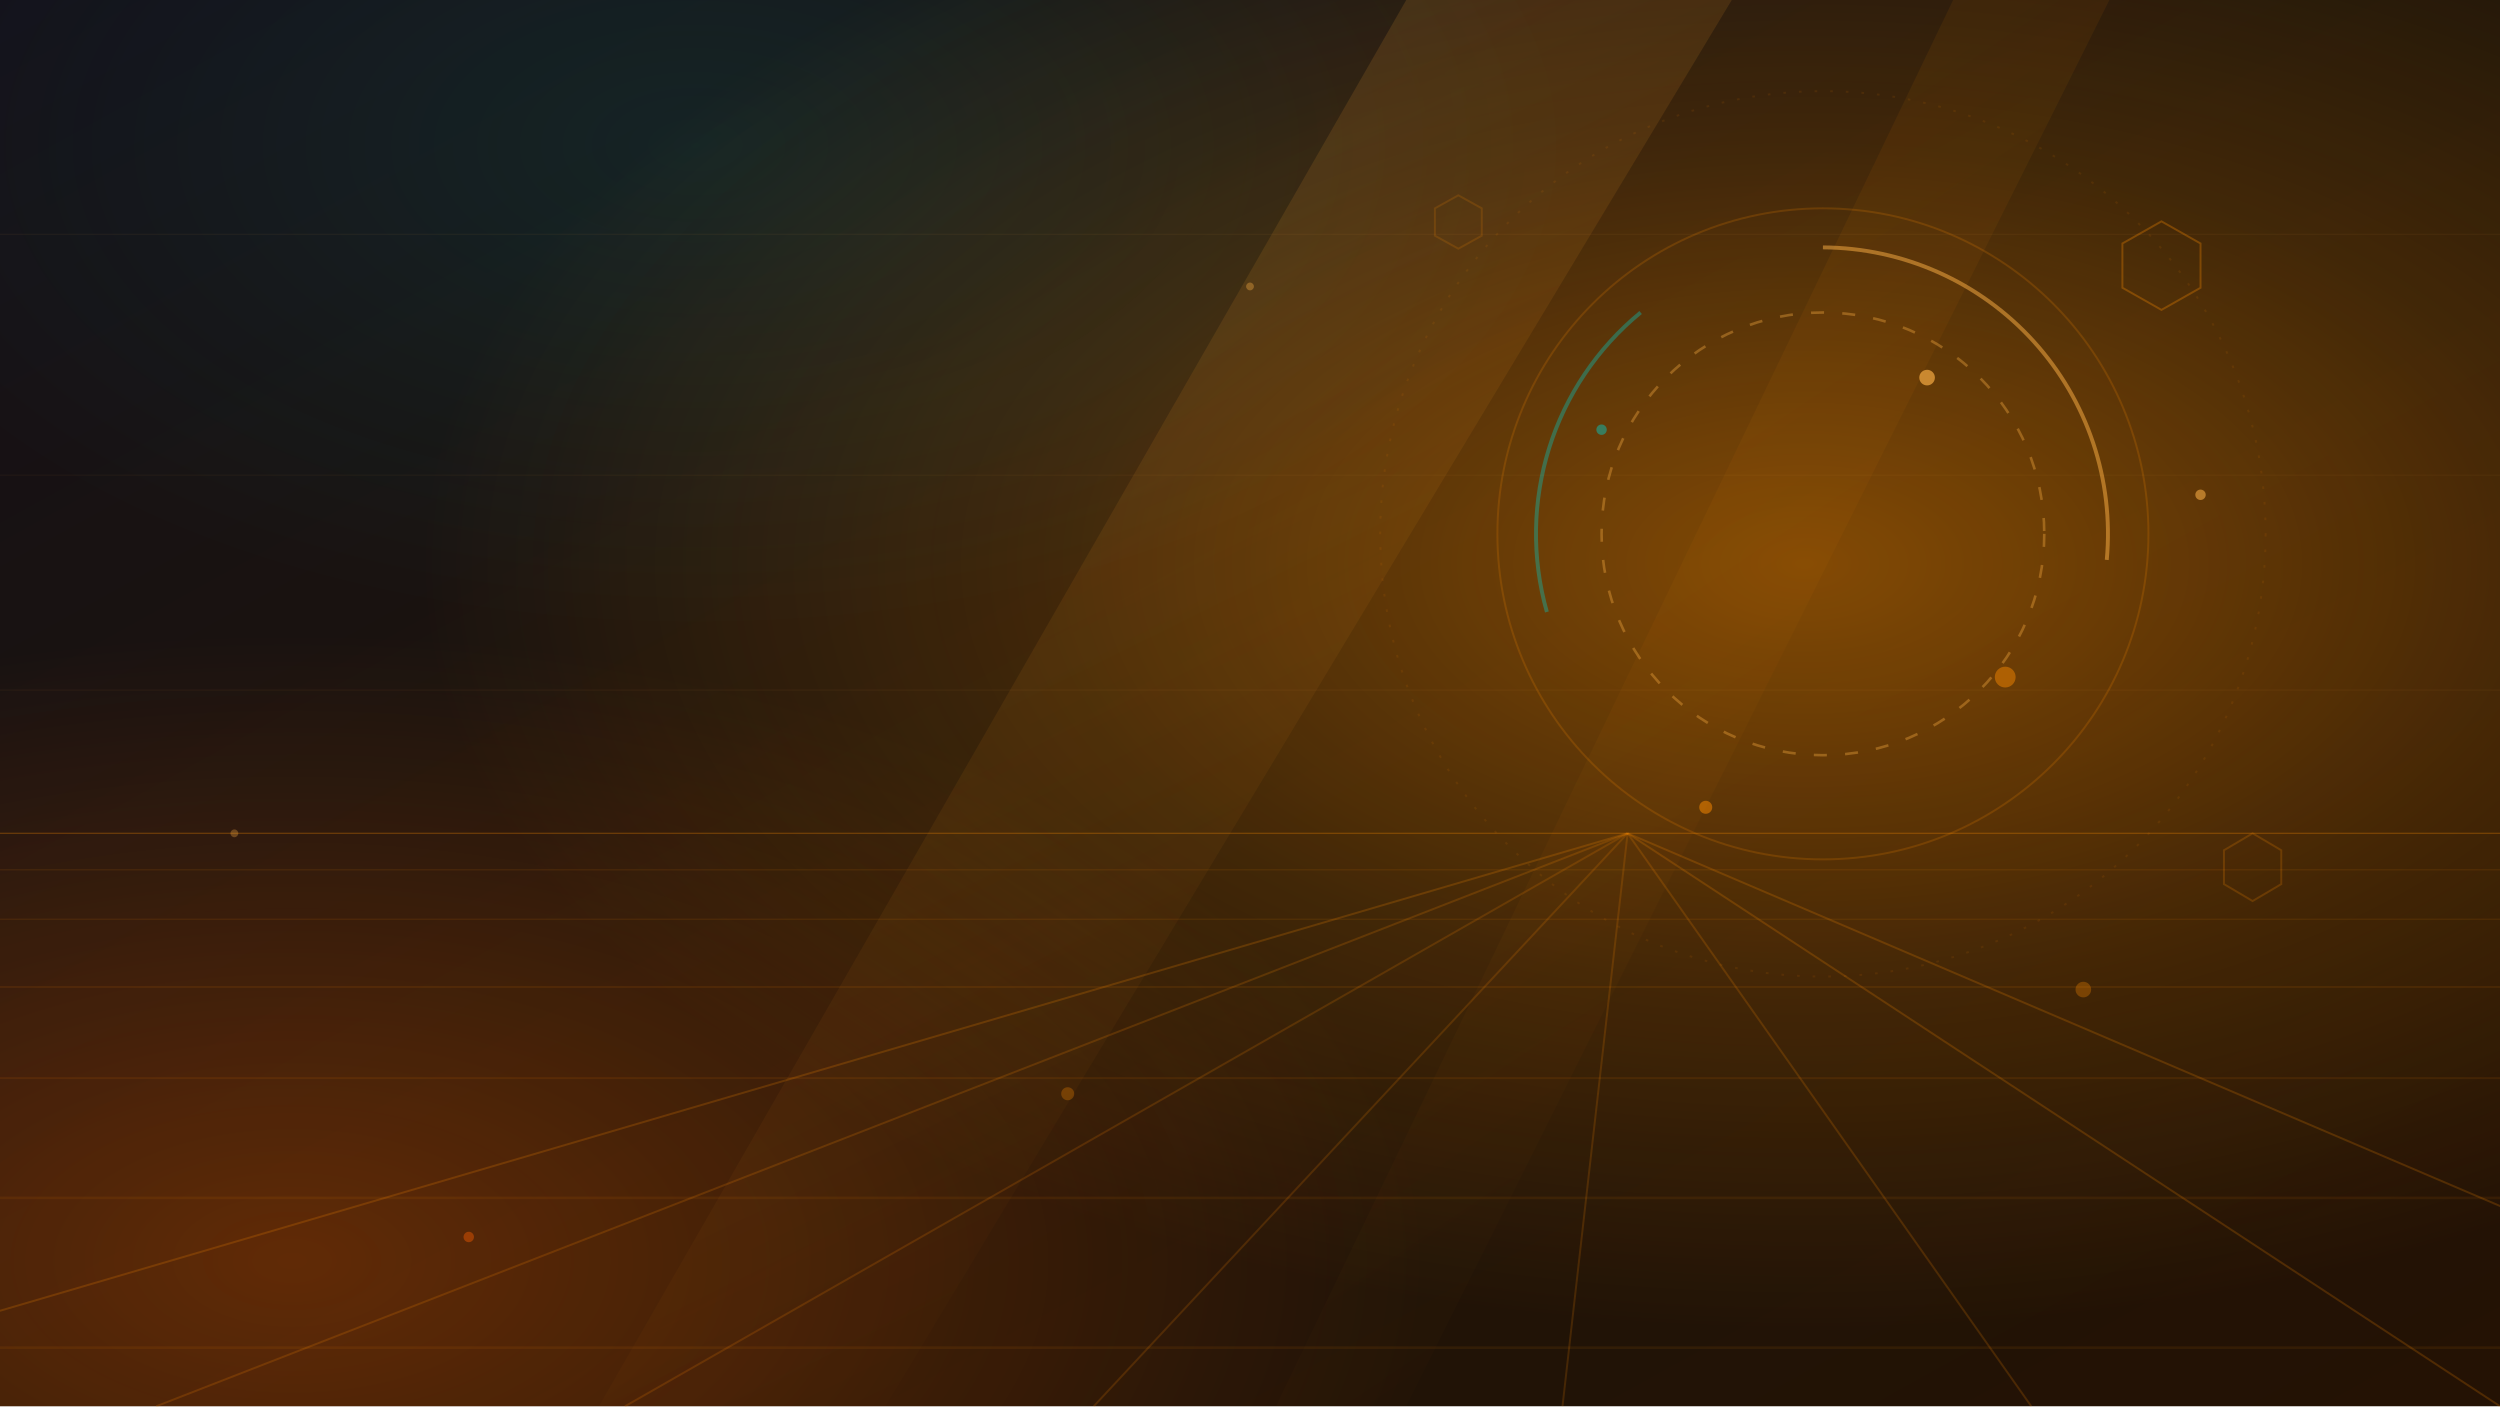
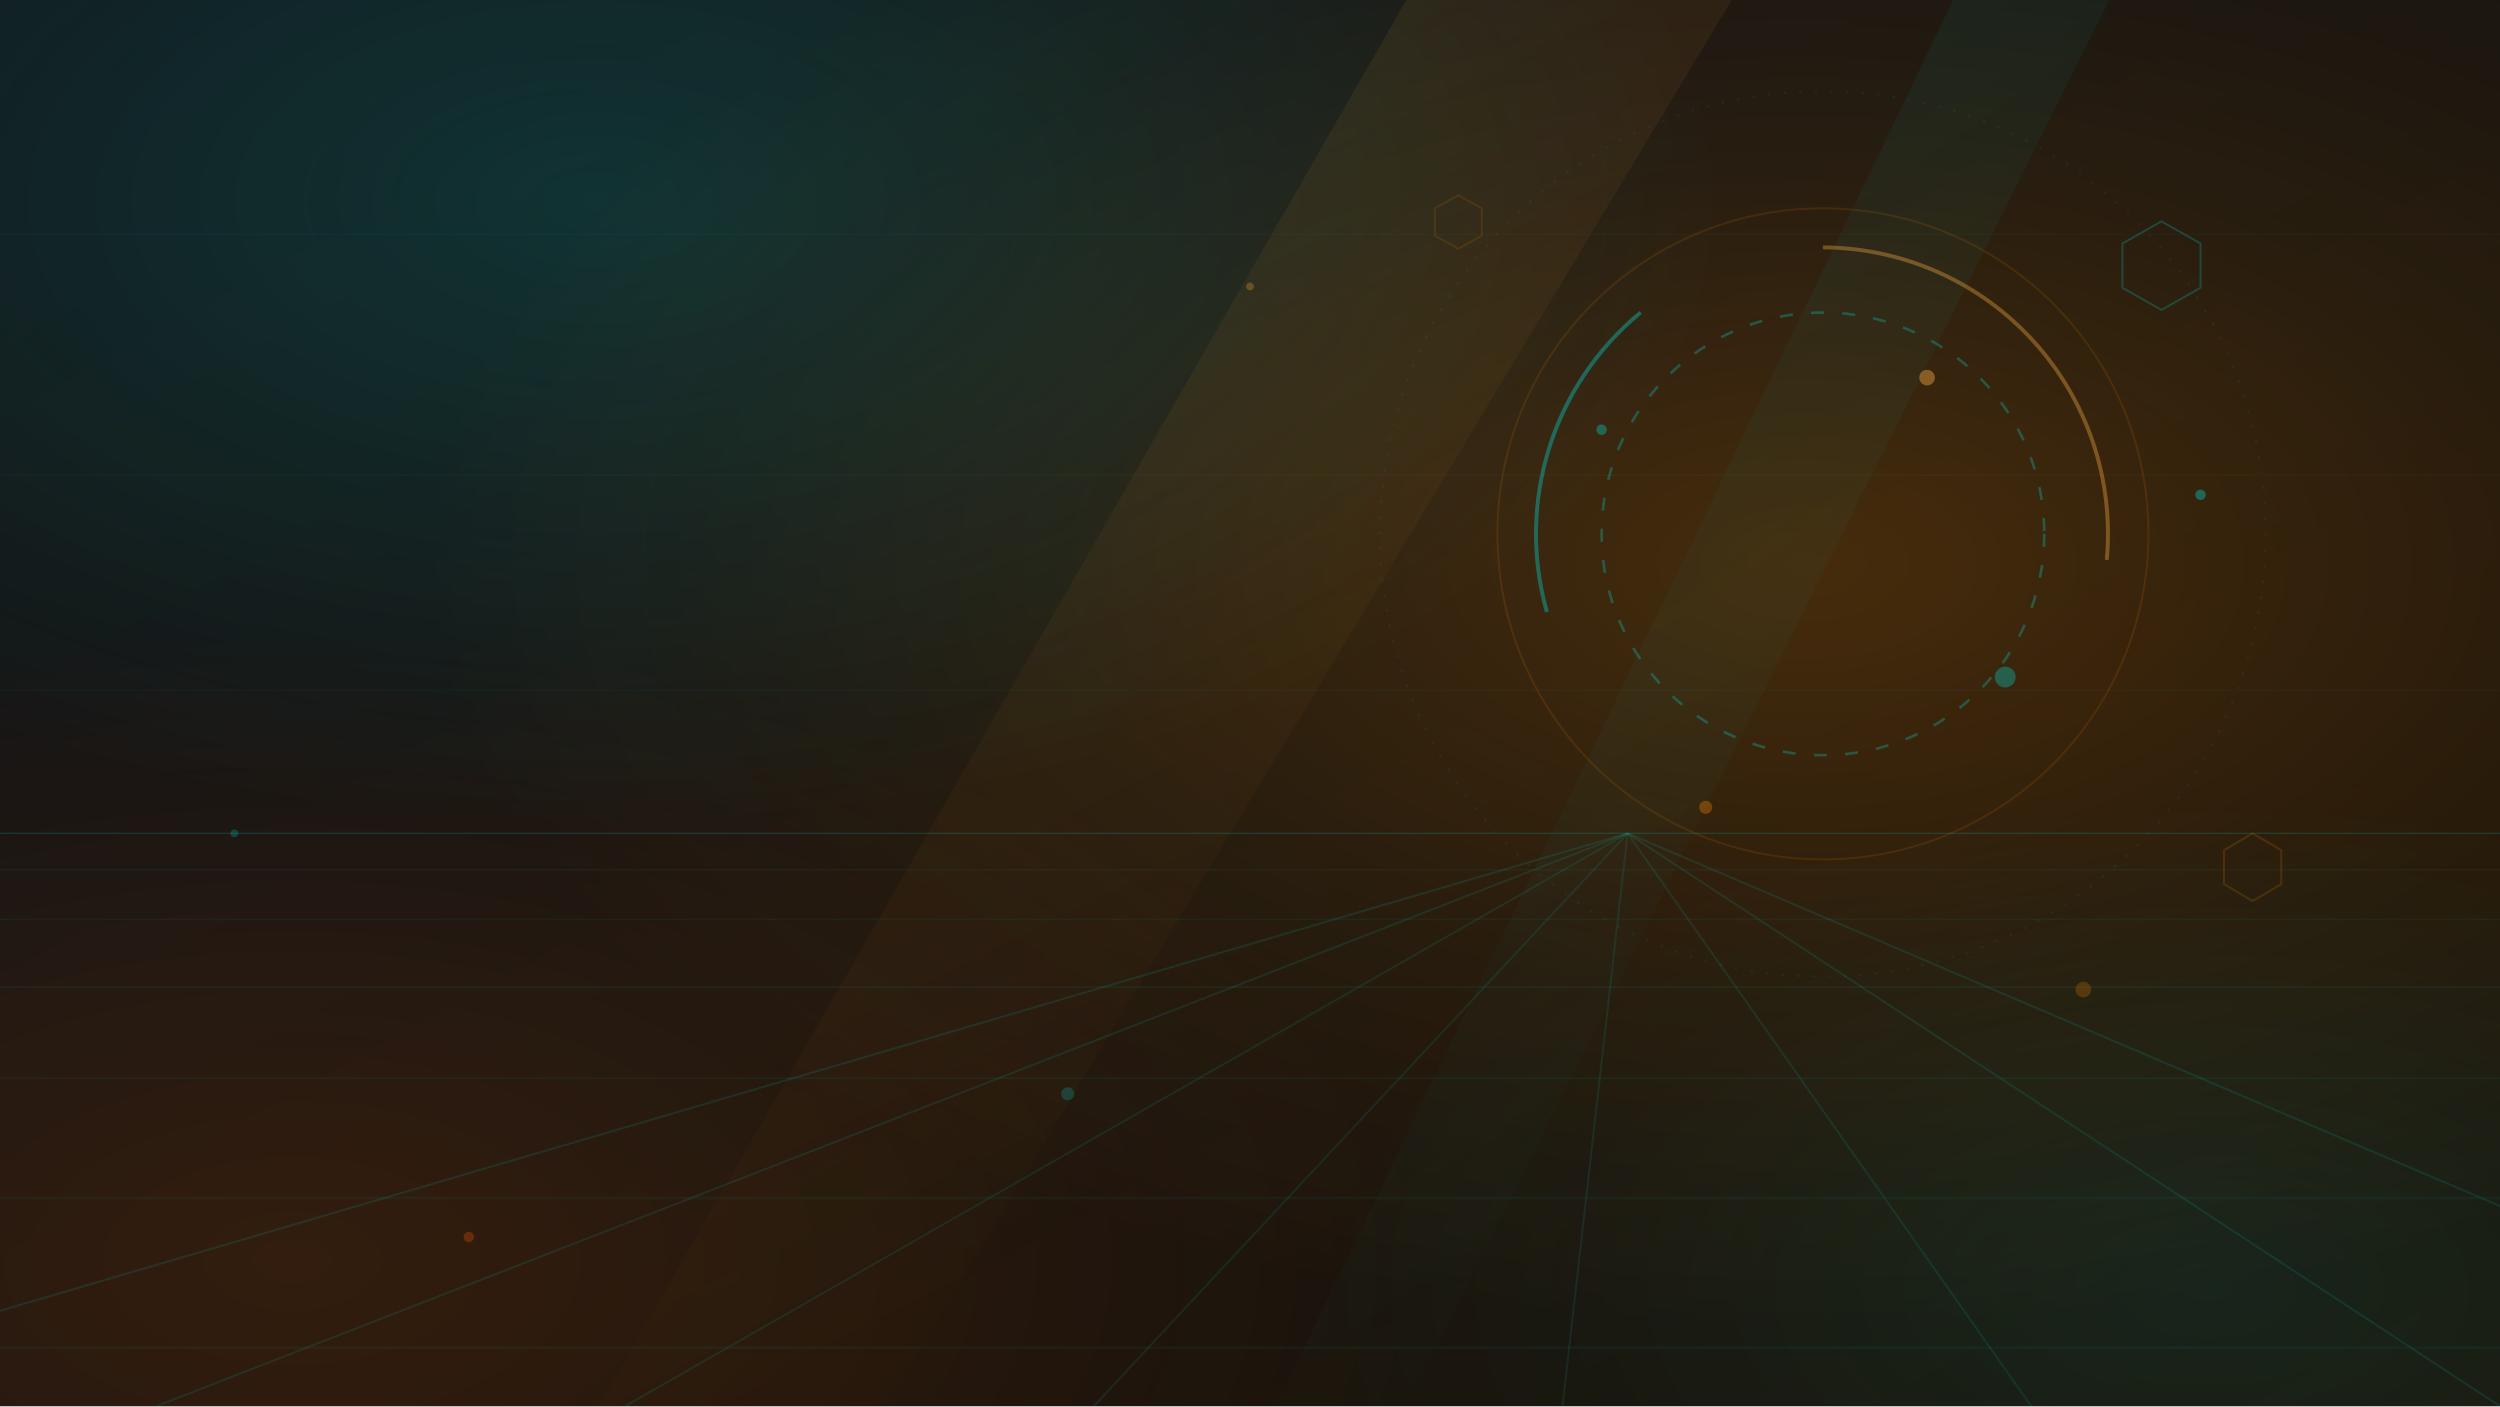
<svg xmlns="http://www.w3.org/2000/svg" width="1920" height="1080" viewBox="0 0 1920 1080" fill="none">
  <defs>
    <linearGradient id="bg" x1="0" y1="0" x2="1" y2="1">
-       <stop offset="0%" stop-color="#141019" />
-       <stop offset="50%" stop-color="#1d1409" />
-       <stop offset="100%" stop-color="#241204" />
+       <stop offset="0%" stop-color="#12151a" />
+       <stop offset="50%" stop-color="#171410" />
+       <stop offset="100%" stop-color="#1c1207" />
    </linearGradient>
    <radialGradient id="glowOrange" cx="72%" cy="40%" r="55%">
-       <stop offset="0%" stop-color="#ff8c00" stop-opacity="0.45" />
-       <stop offset="55%" stop-color="#ff8c00" stop-opacity="0.16" />
+       <stop offset="0%" stop-color="#ff8c00" stop-opacity="0.20" />
+       <stop offset="55%" stop-color="#ff8c00" stop-opacity="0.07" />
      <stop offset="100%" stop-color="#ff8c00" stop-opacity="0" />
    </radialGradient>
    <radialGradient id="glowEmber" cx="12%" cy="90%" r="45%">
-       <stop offset="0%" stop-color="#ff5f00" stop-opacity="0.30" />
+       <stop offset="0%" stop-color="#ff5f00" stop-opacity="0.12" />
      <stop offset="100%" stop-color="#ff5f00" stop-opacity="0" />
    </radialGradient>
-     <radialGradient id="glowTeal" cx="28%" cy="10%" r="35%">
+     <radialGradient id="glowTeal" cx="24%" cy="14%" r="45%">
+       <stop offset="0%" stop-color="#00cec8" stop-opacity="0.16" />
+       <stop offset="100%" stop-color="#00cec8" stop-opacity="0" />
+     </radialGradient>
+     <radialGradient id="glowTealLow" cx="88%" cy="92%" r="35%">
      <stop offset="0%" stop-color="#00cec8" stop-opacity="0.10" />
      <stop offset="100%" stop-color="#00cec8" stop-opacity="0" />
    </radialGradient>
-     <linearGradient id="beam" x1="0" y1="0" x2="0.4" y2="1">
-       <stop offset="0%" stop-color="#ffb347" stop-opacity="0.18" />
+     <linearGradient id="beamOrange" x1="0" y1="0" x2="0.4" y2="1">
+       <stop offset="0%" stop-color="#ffb347" stop-opacity="0.10" />
      <stop offset="100%" stop-color="#ff8c00" stop-opacity="0" />
    </linearGradient>
-     <linearGradient id="beam2" x1="0" y1="0" x2="0.4" y2="1">
-       <stop offset="0%" stop-color="#ff8c00" stop-opacity="0.10" />
-       <stop offset="100%" stop-color="#ff8c00" stop-opacity="0" />
+     <linearGradient id="beamTeal" x1="0" y1="0" x2="0.4" y2="1">
+       <stop offset="0%" stop-color="#00cec8" stop-opacity="0.08" />
+       <stop offset="100%" stop-color="#00cec8" stop-opacity="0" />
    </linearGradient>
  </defs>
  <rect width="1920" height="1080" fill="url(#bg)" />
  <rect width="1920" height="1080" fill="url(#glowOrange)" />
  <rect width="1920" height="1080" fill="url(#glowEmber)" />
  <rect width="1920" height="1080" fill="url(#glowTeal)" />
-   <polygon points="1080,0 1330,0 680,1080 460,1080" fill="url(#beam)" />
-   <polygon points="1500,0 1620,0 1080,1080 980,1080" fill="url(#beam2)" />
-   <g stroke="#ff8c00">
-     <path d="M-250 1080 L1250 640" stroke-opacity="0.20" stroke-width="1.5" />
-     <path d="M120 1080 L1250 640" stroke-opacity="0.18" stroke-width="1.5" />
-     <path d="M480 1080 L1250 640" stroke-opacity="0.17" stroke-width="1.5" />
-     <path d="M840 1080 L1250 640" stroke-opacity="0.17" stroke-width="1.5" />
-     <path d="M1200 1080 L1250 640" stroke-opacity="0.17" stroke-width="1.5" />
-     <path d="M1560 1080 L1250 640" stroke-opacity="0.18" stroke-width="1.5" />
-     <path d="M1920 1080 L1250 640" stroke-opacity="0.20" stroke-width="1.5" />
-     <path d="M2280 1080 L1250 640" stroke-opacity="0.20" stroke-width="1.5" />
-     <line x1="0" y1="640" x2="1920" y2="640" stroke-opacity="0.28" stroke-width="1" />
-     <line x1="0" y1="668" x2="1920" y2="668" stroke-opacity="0.10" stroke-width="1" />
-     <line x1="0" y1="706" x2="1920" y2="706" stroke-opacity="0.10" stroke-width="1" />
-     <line x1="0" y1="758" x2="1920" y2="758" stroke-opacity="0.09" stroke-width="1.5" />
-     <line x1="0" y1="828" x2="1920" y2="828" stroke-opacity="0.09" stroke-width="1.5" />
-     <line x1="0" y1="920" x2="1920" y2="920" stroke-opacity="0.08" stroke-width="2" />
-     <line x1="0" y1="1035" x2="1920" y2="1035" stroke-opacity="0.08" stroke-width="2" />
+   <rect width="1920" height="1080" fill="url(#glowTealLow)" />
+   <polygon points="1080,0 1330,0 680,1080 460,1080" fill="url(#beamOrange)" />
+   <polygon points="1500,0 1620,0 1080,1080 980,1080" fill="url(#beamTeal)" />
+   <g stroke="#00cec8">
+     <path d="M-250 1080 L1250 640" stroke-opacity="0.13" stroke-width="1.5" />
+     <path d="M120 1080 L1250 640" stroke-opacity="0.12" stroke-width="1.5" />
+     <path d="M480 1080 L1250 640" stroke-opacity="0.11" stroke-width="1.5" />
+     <path d="M840 1080 L1250 640" stroke-opacity="0.11" stroke-width="1.5" />
+     <path d="M1200 1080 L1250 640" stroke-opacity="0.11" stroke-width="1.5" />
+     <path d="M1560 1080 L1250 640" stroke-opacity="0.12" stroke-width="1.5" />
+     <path d="M1920 1080 L1250 640" stroke-opacity="0.13" stroke-width="1.5" />
+     <path d="M2280 1080 L1250 640" stroke-opacity="0.13" stroke-width="1.5" />
+     <line x1="0" y1="640" x2="1920" y2="640" stroke-opacity="0.18" stroke-width="1" />
+     <line x1="0" y1="668" x2="1920" y2="668" stroke-opacity="0.07" stroke-width="1" />
+     <line x1="0" y1="706" x2="1920" y2="706" stroke-opacity="0.07" stroke-width="1" />
+     <line x1="0" y1="758" x2="1920" y2="758" stroke-opacity="0.06" stroke-width="1.5" />
+     <line x1="0" y1="828" x2="1920" y2="828" stroke-opacity="0.06" stroke-width="1.5" />
+     <line x1="0" y1="920" x2="1920" y2="920" stroke-opacity="0.05" stroke-width="2" />
+     <line x1="0" y1="1035" x2="1920" y2="1035" stroke-opacity="0.05" stroke-width="2" />
  </g>
  <g fill="none">
-     <circle cx="1400" cy="410" r="170" stroke="#ffb347" stroke-opacity="0.35" stroke-width="2" stroke-dasharray="10 14" />
-     <circle cx="1400" cy="410" r="250" stroke="#ff8c00" stroke-opacity="0.18" stroke-width="1.5" />
-     <circle cx="1400" cy="410" r="340" stroke="#ff8c00" stroke-opacity="0.09" stroke-width="1.5" stroke-dasharray="2 10" />
-     <path d="M1400 190 A220 220 0 0 1 1618 430" stroke="#ffb347" stroke-opacity="0.5" stroke-width="3" />
-     <path d="M1188 470 A220 220 0 0 1 1260 240" stroke="#00cec8" stroke-opacity="0.35" stroke-width="3" />
+     <circle cx="1400" cy="410" r="170" stroke="#00cec8" stroke-opacity="0.30" stroke-width="2" stroke-dasharray="10 14" />
+     <circle cx="1400" cy="410" r="250" stroke="#ff8c00" stroke-opacity="0.12" stroke-width="1.5" />
+     <circle cx="1400" cy="410" r="340" stroke="#00cec8" stroke-opacity="0.08" stroke-width="1.5" stroke-dasharray="2 10" />
+     <path d="M1400 190 A220 220 0 0 1 1618 430" stroke="#ffb347" stroke-opacity="0.35" stroke-width="3" />
+     <path d="M1188 470 A220 220 0 0 1 1260 240" stroke="#00cec8" stroke-opacity="0.40" stroke-width="3" />
  </g>
-   <g stroke="#ff8c00" fill="none">
-     <path d="M1660 170 l30 17 v34 l-30 17 -30 -17 v-34 z" stroke-opacity="0.30" stroke-width="1.5" />
-     <path d="M1730 640 l22 13 v26 l-22 13 -22 -13 v-26 z" stroke-opacity="0.20" stroke-width="1.5" />
-     <path d="M1120 150 l18 10 v21 l-18 10 -18 -10 v-21 z" stroke-opacity="0.16" stroke-width="1.5" />
+   <g fill="none">
+     <path d="M1660 170 l30 17 v34 l-30 17 -30 -17 v-34 z" stroke="#00cec8" stroke-opacity="0.24" stroke-width="1.5" />
+     <path d="M1730 640 l22 13 v26 l-22 13 -22 -13 v-26 z" stroke="#ff8c00" stroke-opacity="0.16" stroke-width="1.5" />
+     <path d="M1120 150 l18 10 v21 l-18 10 -18 -10 v-21 z" stroke="#ff8c00" stroke-opacity="0.12" stroke-width="1.5" />
  </g>
  <g>
-     <circle cx="1480" cy="290" r="6" fill="#ffb347" fill-opacity="0.65" />
-     <circle cx="1540" cy="520" r="8" fill="#ff8c00" fill-opacity="0.45" />
-     <circle cx="1310" cy="620" r="5" fill="#ff8c00" fill-opacity="0.5" />
-     <circle cx="1690" cy="380" r="4" fill="#ffb347" fill-opacity="0.55" />
-     <circle cx="1230" cy="330" r="4" fill="#00cec8" fill-opacity="0.45" />
-     <circle cx="1600" cy="760" r="6" fill="#ff8c00" fill-opacity="0.30" />
-     <circle cx="960" cy="220" r="3" fill="#ffb347" fill-opacity="0.35" />
-     <circle cx="820" cy="840" r="5" fill="#ff8c00" fill-opacity="0.28" />
-     <circle cx="360" cy="950" r="4" fill="#ff5f00" fill-opacity="0.4" />
-     <circle cx="180" cy="640" r="3" fill="#ffb347" fill-opacity="0.3" />
+     <circle cx="1480" cy="290" r="6" fill="#ffb347" fill-opacity="0.40" />
+     <circle cx="1540" cy="520" r="8" fill="#00cec8" fill-opacity="0.35" />
+     <circle cx="1310" cy="620" r="5" fill="#ff8c00" fill-opacity="0.32" />
+     <circle cx="1690" cy="380" r="4" fill="#00cec8" fill-opacity="0.40" />
+     <circle cx="1230" cy="330" r="4" fill="#00cec8" fill-opacity="0.38" />
+     <circle cx="1600" cy="760" r="6" fill="#ff8c00" fill-opacity="0.22" />
+     <circle cx="960" cy="220" r="3" fill="#ffb347" fill-opacity="0.26" />
+     <circle cx="820" cy="840" r="5" fill="#00cec8" fill-opacity="0.22" />
+     <circle cx="360" cy="950" r="4" fill="#ff5f00" fill-opacity="0.26" />
+     <circle cx="180" cy="640" r="3" fill="#00cec8" fill-opacity="0.24" />
  </g>
-   <g stroke="#ffb347">
-     <line x1="0" y1="180" x2="1920" y2="180" stroke-opacity="0.05" stroke-width="1" />
-     <line x1="0" y1="365" x2="1920" y2="365" stroke-opacity="0.04" stroke-width="1" />
-     <line x1="0" y1="530" x2="1920" y2="530" stroke-opacity="0.05" stroke-width="1" />
+   <g>
+     <line x1="0" y1="180" x2="1920" y2="180" stroke="#00cec8" stroke-opacity="0.04" stroke-width="1" />
+     <line x1="0" y1="365" x2="1920" y2="365" stroke="#ffb347" stroke-opacity="0.03" stroke-width="1" />
+     <line x1="0" y1="530" x2="1920" y2="530" stroke="#00cec8" stroke-opacity="0.04" stroke-width="1" />
  </g>
</svg>
